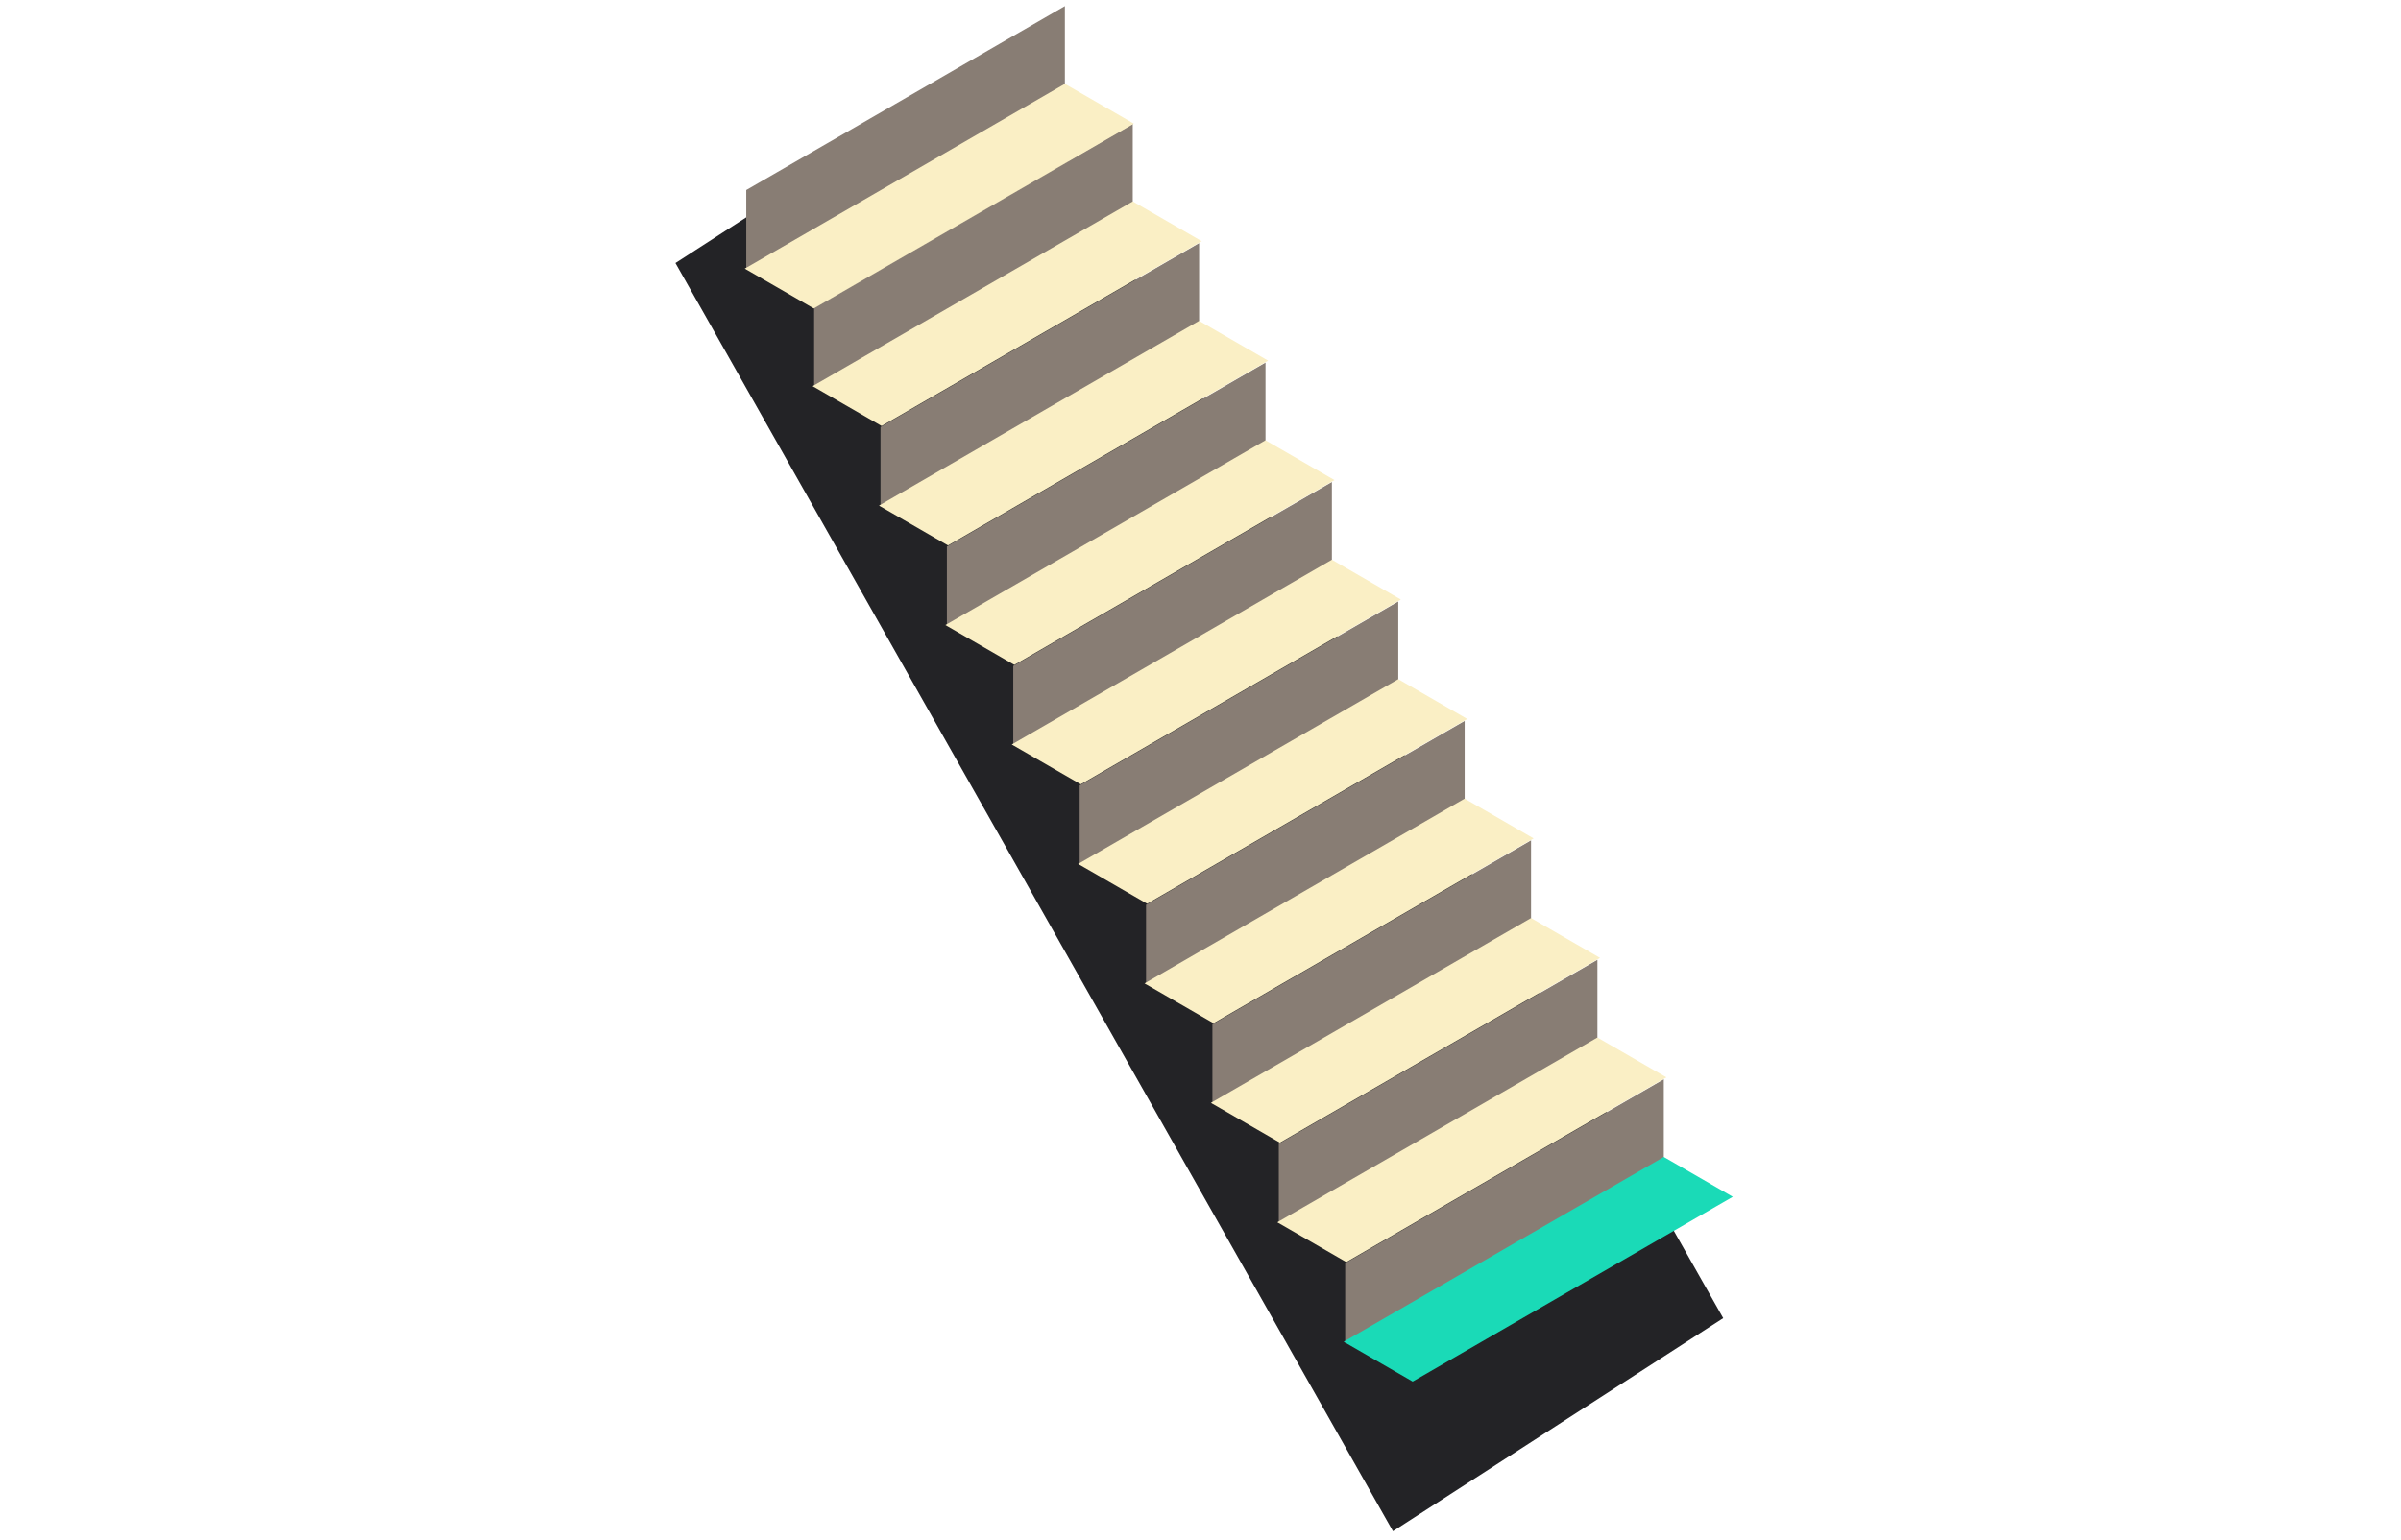
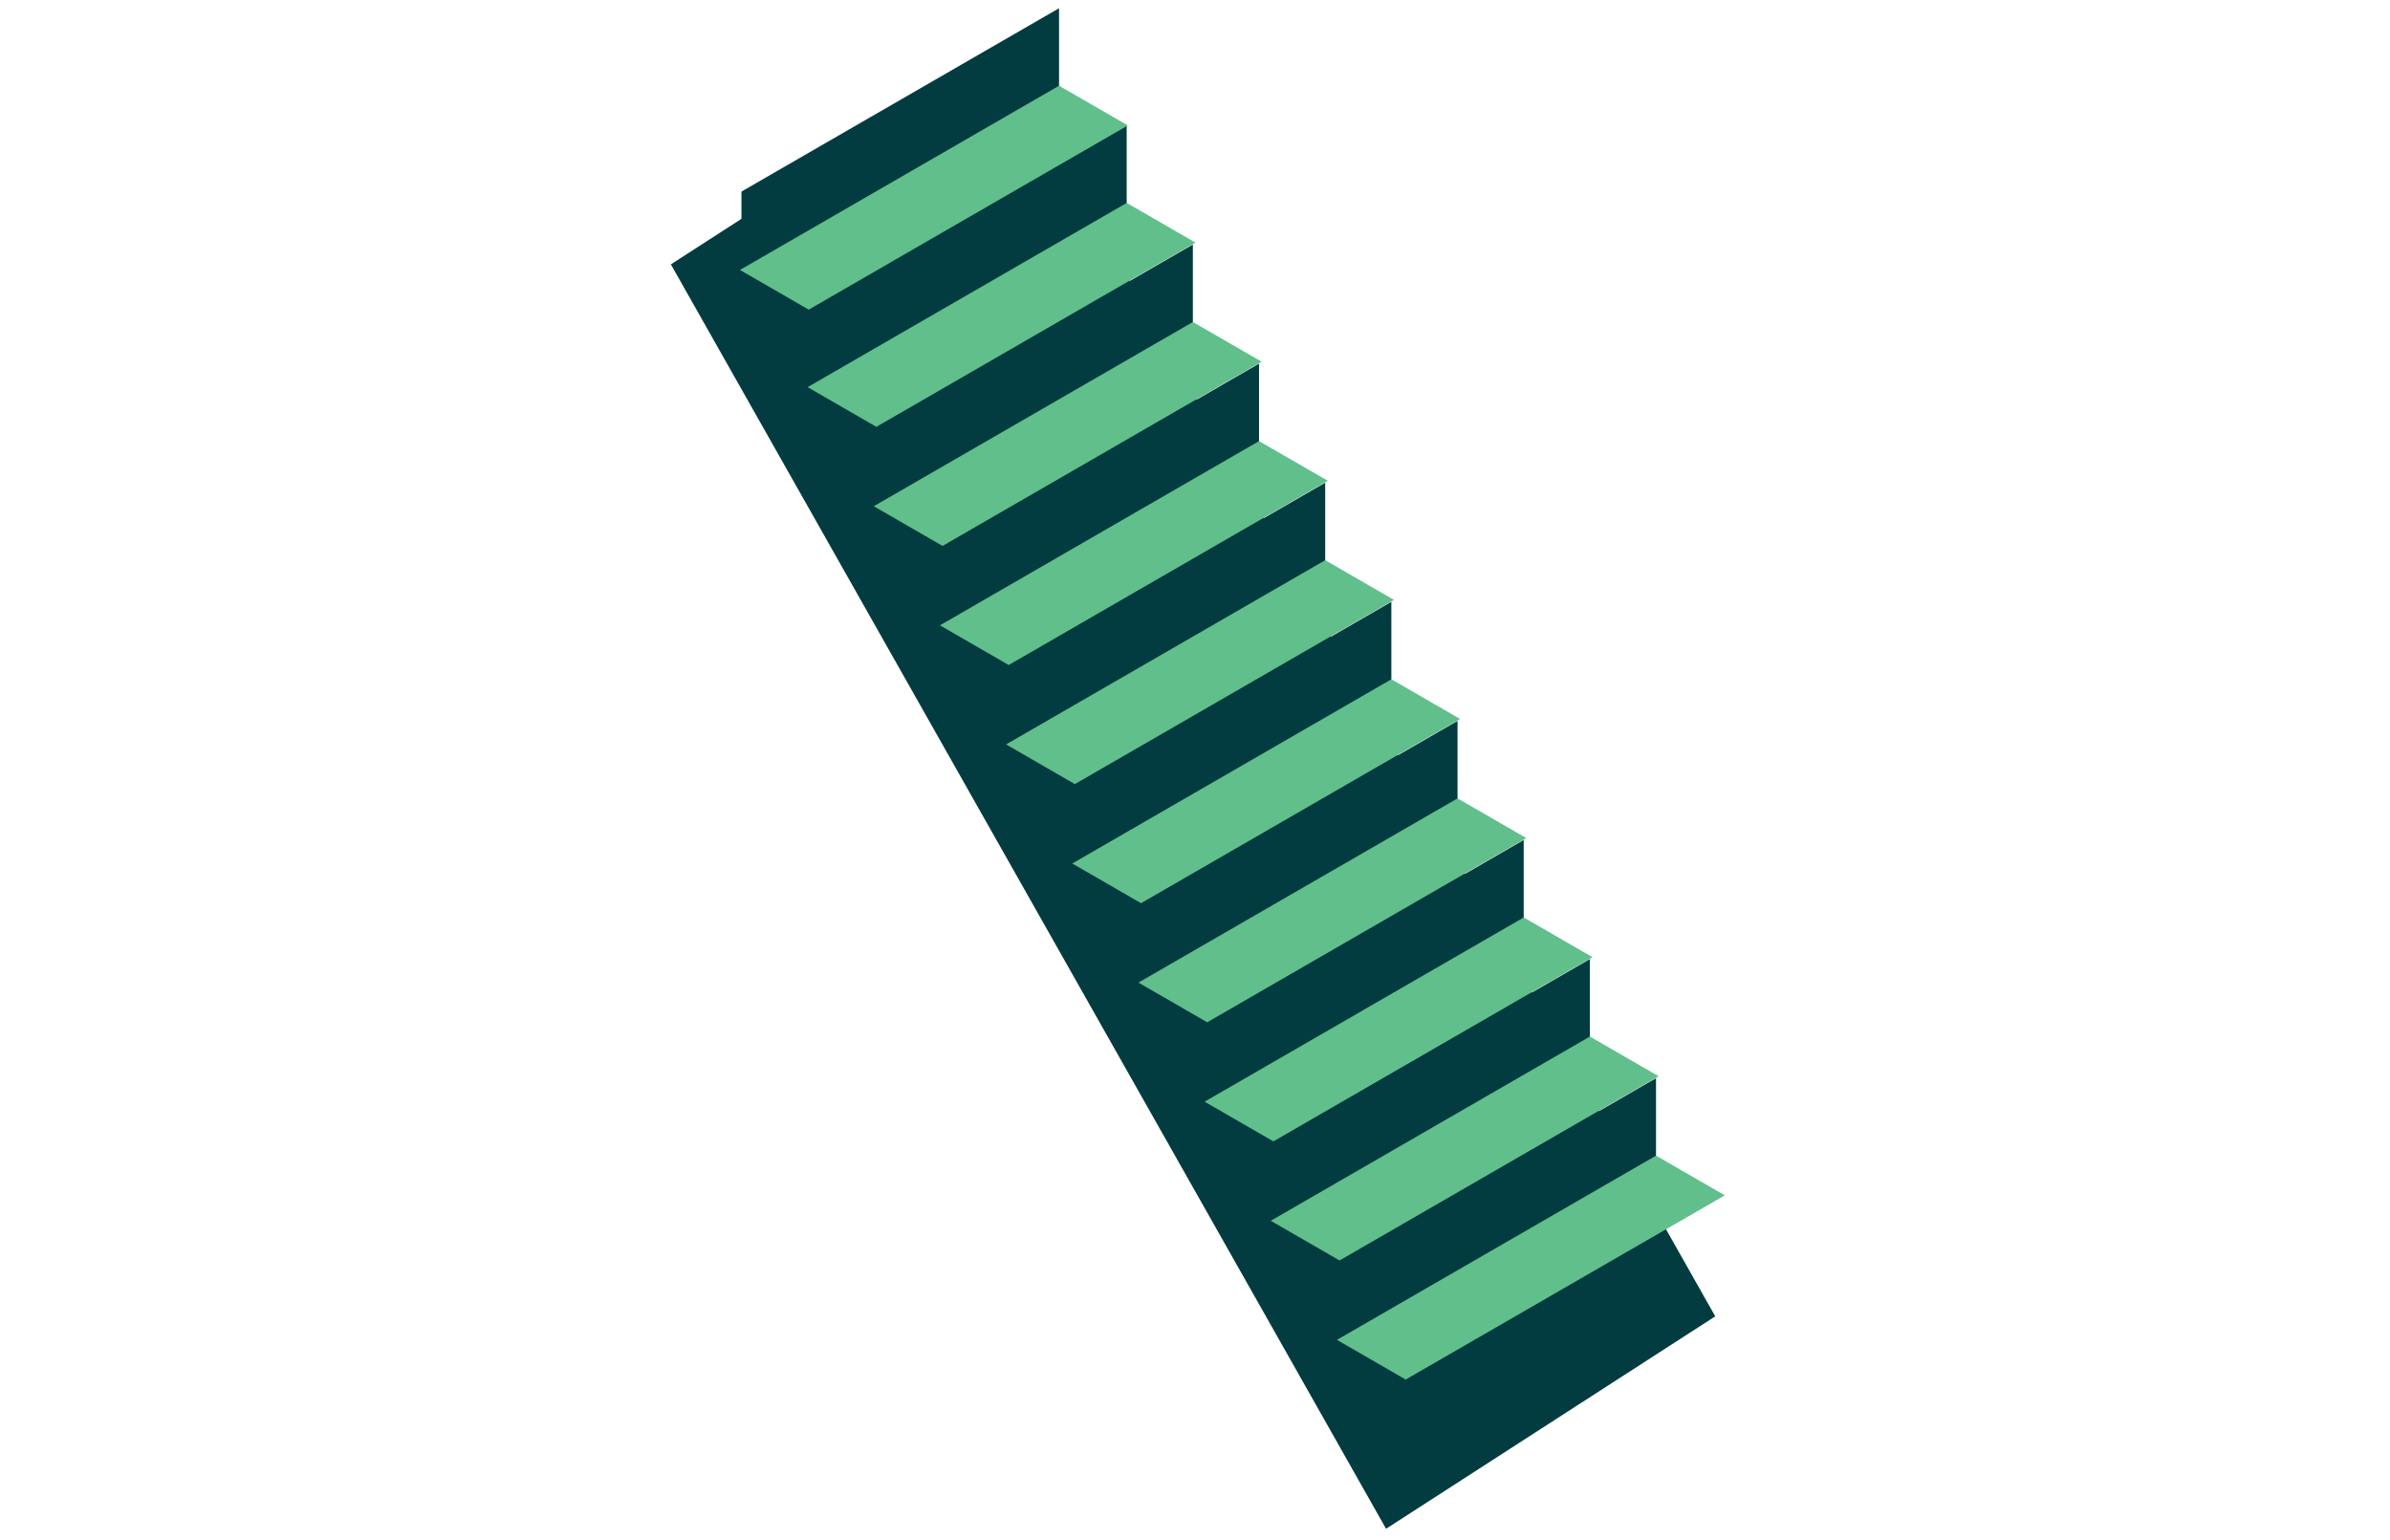
- <svg xmlns="http://www.w3.org/2000/svg" width="198" height="127" viewBox="0 0 198 127" fill="none">
-   <path d="M82.936 4.121L142.106 108.735L114.871 126.312L55.702 21.697L82.936 4.121Z" fill="#232326" />
-   <rect width="30.34" height="6.569" transform="matrix(-0.866025 0.5 2.20305e-08 1 87.8164 0.505371)" fill="#887D74" />
-   <rect width="30.34" height="6.569" transform="matrix(-0.866025 0.5 2.20305e-08 1 93.4131 10.2017)" fill="#887D74" />
-   <rect width="30.34" height="6.569" transform="matrix(-0.866025 0.5 2.20305e-08 1 98.8872 20.0547)" fill="#887D74" />
-   <rect width="30.34" height="6.569" transform="matrix(-0.866025 0.5 2.20305e-08 1 104.361 29.9082)" fill="#887D74" />
-   <rect width="30.34" height="6.569" transform="matrix(-0.866025 0.5 2.20305e-08 1 109.835 39.7617)" fill="#887D74" />
-   <rect width="30.34" height="6.569" transform="matrix(-0.866025 0.5 2.20305e-08 1 115.31 49.6147)" fill="#887D74" />
-   <rect width="30.34" height="6.569" transform="matrix(-0.866025 0.5 2.20305e-08 1 120.784 59.4683)" fill="#887D74" />
-   <rect width="30.34" height="6.569" transform="matrix(-0.866025 0.5 2.20305e-08 1 126.258 69.3213)" fill="#887D74" />
-   <rect width="30.34" height="6.569" transform="matrix(-0.866025 0.5 2.20305e-08 1 131.732 79.1748)" fill="#887D74" />
-   <rect width="30.34" height="6.569" transform="matrix(-0.866025 0.5 2.20305e-08 1 137.206 89.0283)" fill="#887D74" />
-   <rect width="30.483" height="6.569" transform="matrix(-0.866025 0.5 0.866025 0.5 87.8164 6.91699)" fill="#FAEFC5" />
-   <rect width="30.483" height="6.569" transform="matrix(-0.866025 0.5 0.866025 0.5 93.4131 16.6133)" fill="#FAEFC5" />
-   <rect width="30.483" height="6.569" transform="matrix(-0.866025 0.5 0.866025 0.5 98.8872 26.4668)" fill="#FAEFC5" />
-   <rect width="30.483" height="6.569" transform="matrix(-0.866025 0.5 0.866025 0.5 104.361 36.3198)" fill="#FAEFC5" />
-   <rect width="30.483" height="6.569" transform="matrix(-0.866025 0.5 0.866025 0.5 109.835 46.1733)" fill="#FAEFC5" />
-   <rect width="30.483" height="6.569" transform="matrix(-0.866025 0.5 0.866025 0.5 115.31 56.0264)" fill="#FAEFC5" />
-   <rect width="30.483" height="6.569" transform="matrix(-0.866025 0.5 0.866025 0.5 120.784 65.8799)" fill="#FAEFC5" />
-   <rect width="30.483" height="6.569" transform="matrix(-0.866025 0.5 0.866025 0.5 126.258 75.7334)" fill="#FAEFC5" />
-   <rect width="30.483" height="6.569" transform="matrix(-0.866025 0.5 0.866025 0.5 131.732 85.5864)" fill="#FAEFC5" />
-   <rect width="30.483" height="6.569" transform="matrix(-0.866025 0.5 0.866025 0.5 137.206 95.4399)" fill="#1ADAB7" />
+ <svg xmlns="http://www.w3.org/2000/svg" width="194" height="125" viewBox="0 0 194 125" fill="none">
+   <path d="M81.177 4.216L139.23 106.857L112.509 124.102L54.456 21.461L81.177 4.216Z" fill="#023C40" />
+   <rect width="29.768" height="6.445" transform="matrix(-0.866025 0.5 2.20305e-08 1 85.9644 0.668945)" fill="#023C40" />
+   <rect width="29.768" height="6.445" transform="matrix(-0.866025 0.5 2.20305e-08 1 91.4558 10.1824)" fill="#023C40" />
+   <rect width="29.768" height="6.445" transform="matrix(-0.866025 0.5 2.20305e-08 1 96.8267 19.8499)" fill="#023C40" />
+   <rect width="29.768" height="6.445" transform="matrix(-0.866025 0.5 2.20305e-08 1 102.197 29.5173)" fill="#023C40" />
+   <rect width="29.768" height="6.445" transform="matrix(-0.866025 0.5 2.20305e-08 1 107.568 39.1848)" fill="#023C40" />
+   <rect width="29.768" height="6.445" transform="matrix(-0.866025 0.5 2.20305e-08 1 112.939 48.8523)" fill="#023C40" />
+   <rect width="29.768" height="6.445" transform="matrix(-0.866025 0.5 2.20305e-08 1 118.31 58.5198)" fill="#023C40" />
+   <rect width="29.768" height="6.445" transform="matrix(-0.866025 0.5 2.20305e-08 1 123.681 68.1873)" fill="#023C40" />
+   <rect width="29.768" height="6.445" transform="matrix(-0.866025 0.5 2.20305e-08 1 129.052 77.8547)" fill="#023C40" />
+   <rect width="29.768" height="6.445" transform="matrix(-0.866025 0.5 2.20305e-08 1 134.422 87.5222)" fill="#023C40" />
+   <rect width="29.908" height="6.445" transform="matrix(-0.866025 0.5 0.866025 0.5 85.9644 6.95972)" fill="#60BF8B" />
+   <rect width="29.908" height="6.445" transform="matrix(-0.866025 0.5 0.866025 0.5 91.4558 16.4731)" fill="#60BF8B" />
+   <rect width="29.908" height="6.445" transform="matrix(-0.866025 0.5 0.866025 0.5 96.8267 26.1406)" fill="#60BF8B" />
+   <rect width="29.908" height="6.445" transform="matrix(-0.866025 0.5 0.866025 0.5 102.197 35.8081)" fill="#60BF8B" />
+   <rect width="29.908" height="6.445" transform="matrix(-0.866025 0.5 0.866025 0.5 107.568 45.4756)" fill="#60BF8B" />
+   <rect width="29.908" height="6.445" transform="matrix(-0.866025 0.5 0.866025 0.5 112.939 55.1431)" fill="#60BF8B" />
+   <rect width="29.908" height="6.445" transform="matrix(-0.866025 0.5 0.866025 0.5 118.31 64.8105)" fill="#60BF8B" />
+   <rect width="29.908" height="6.445" transform="matrix(-0.866025 0.5 0.866025 0.5 123.681 74.478)" fill="#60BF8B" />
+   <rect width="29.908" height="6.445" transform="matrix(-0.866025 0.5 0.866025 0.5 129.052 84.1455)" fill="#60BF8B" />
+   <rect width="29.908" height="6.445" transform="matrix(-0.866025 0.5 0.866025 0.5 134.422 93.813)" fill="#60BF8B" />
</svg>
